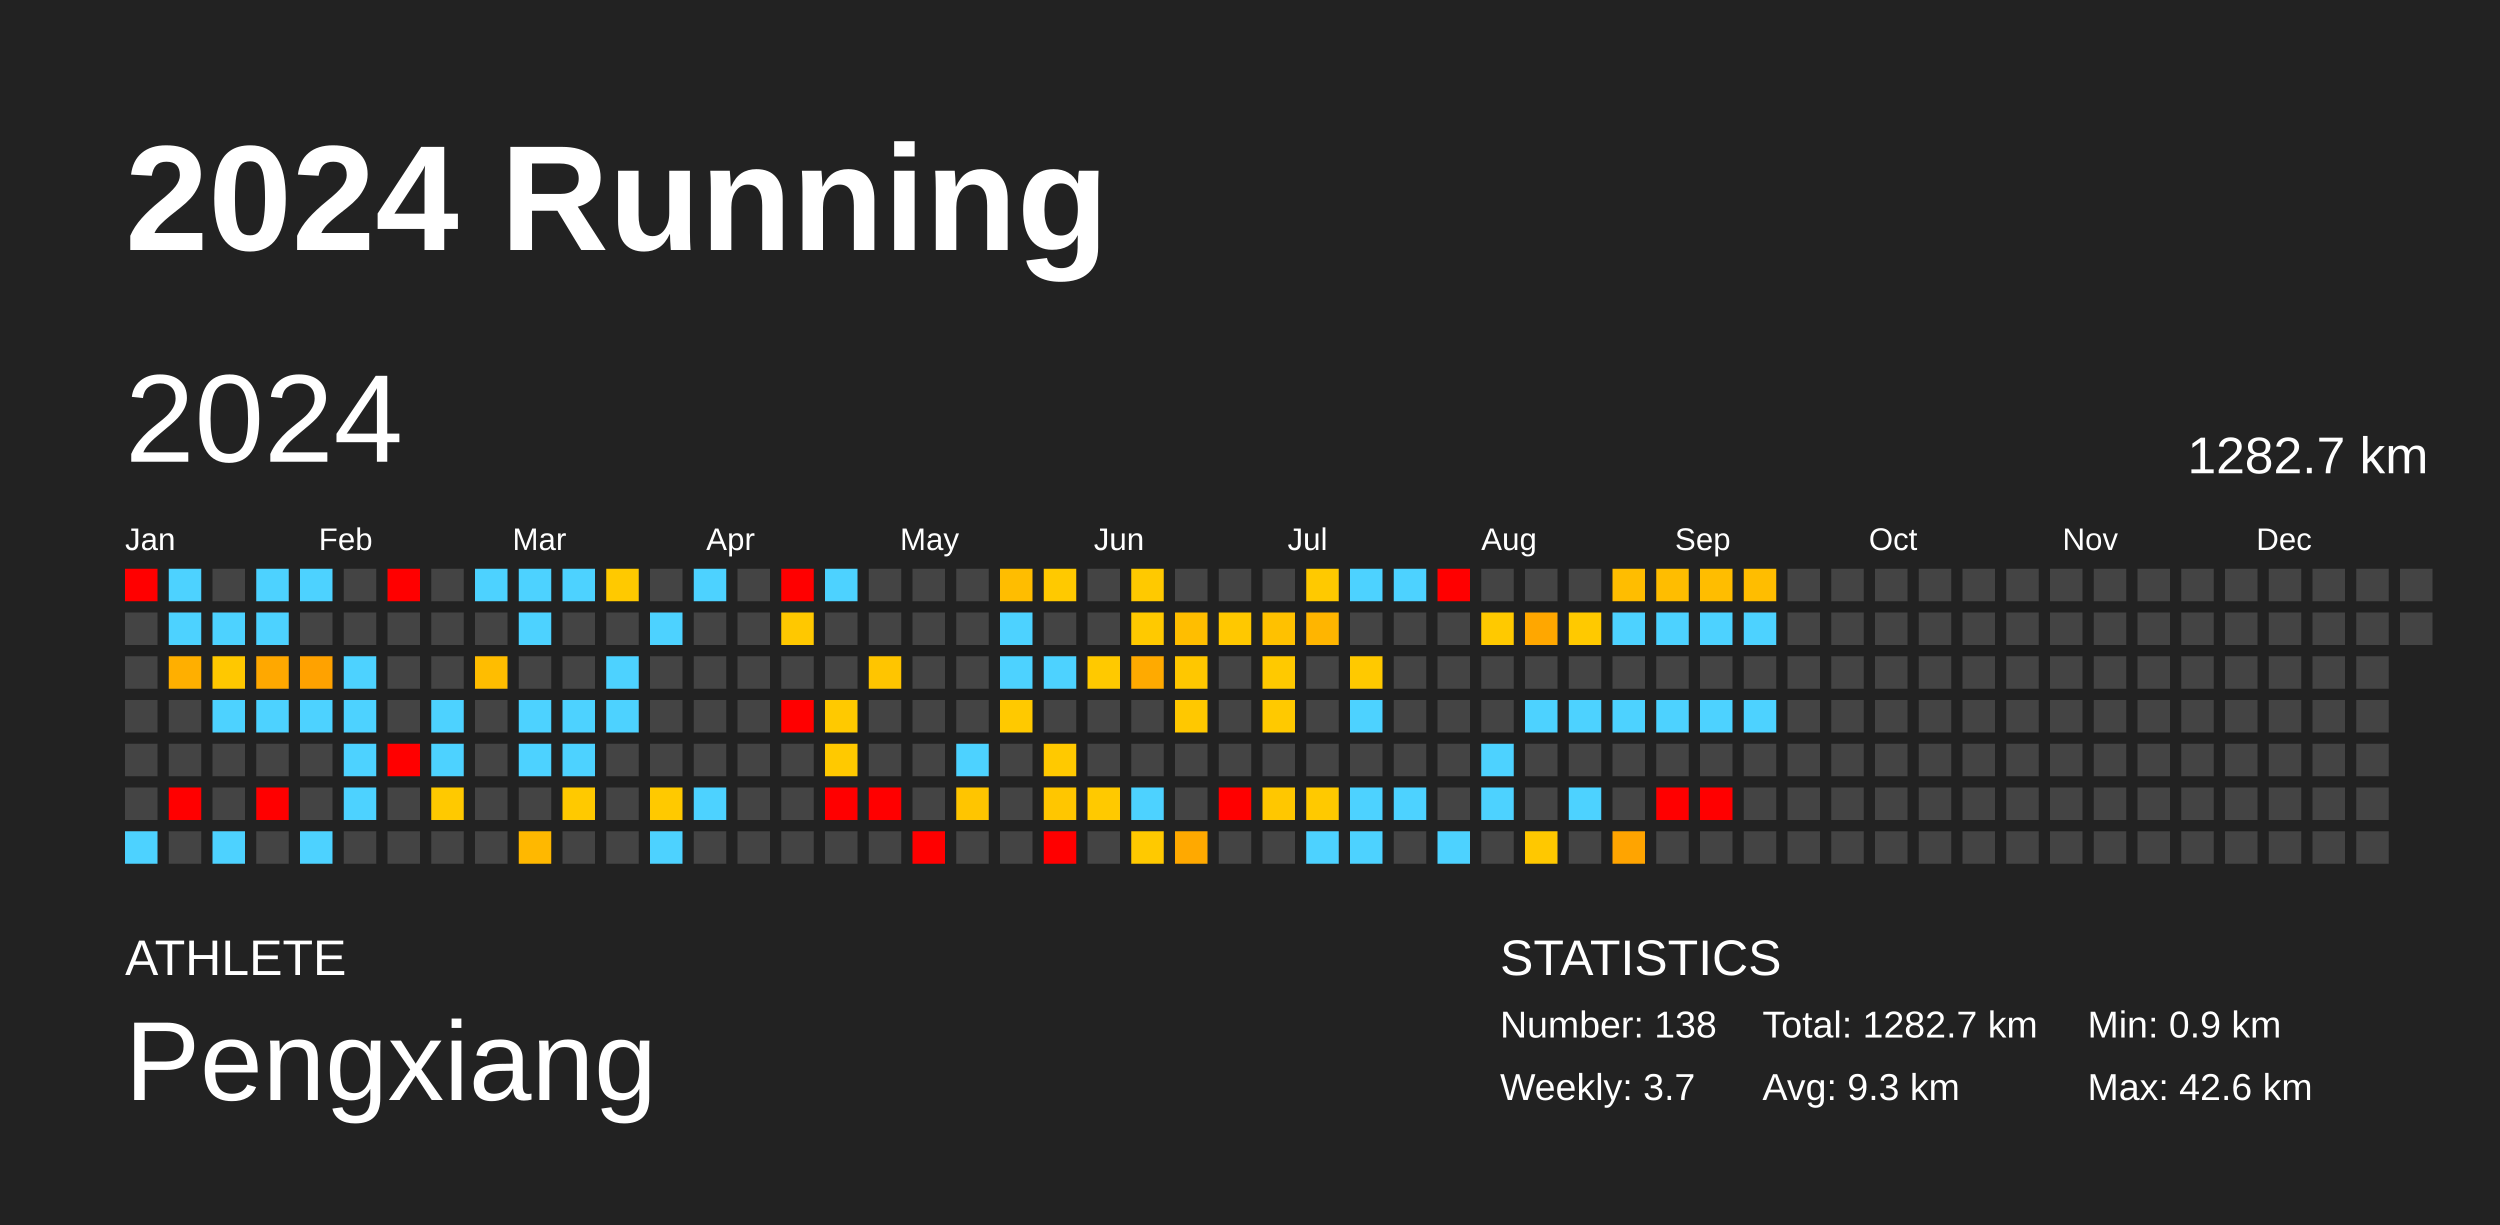
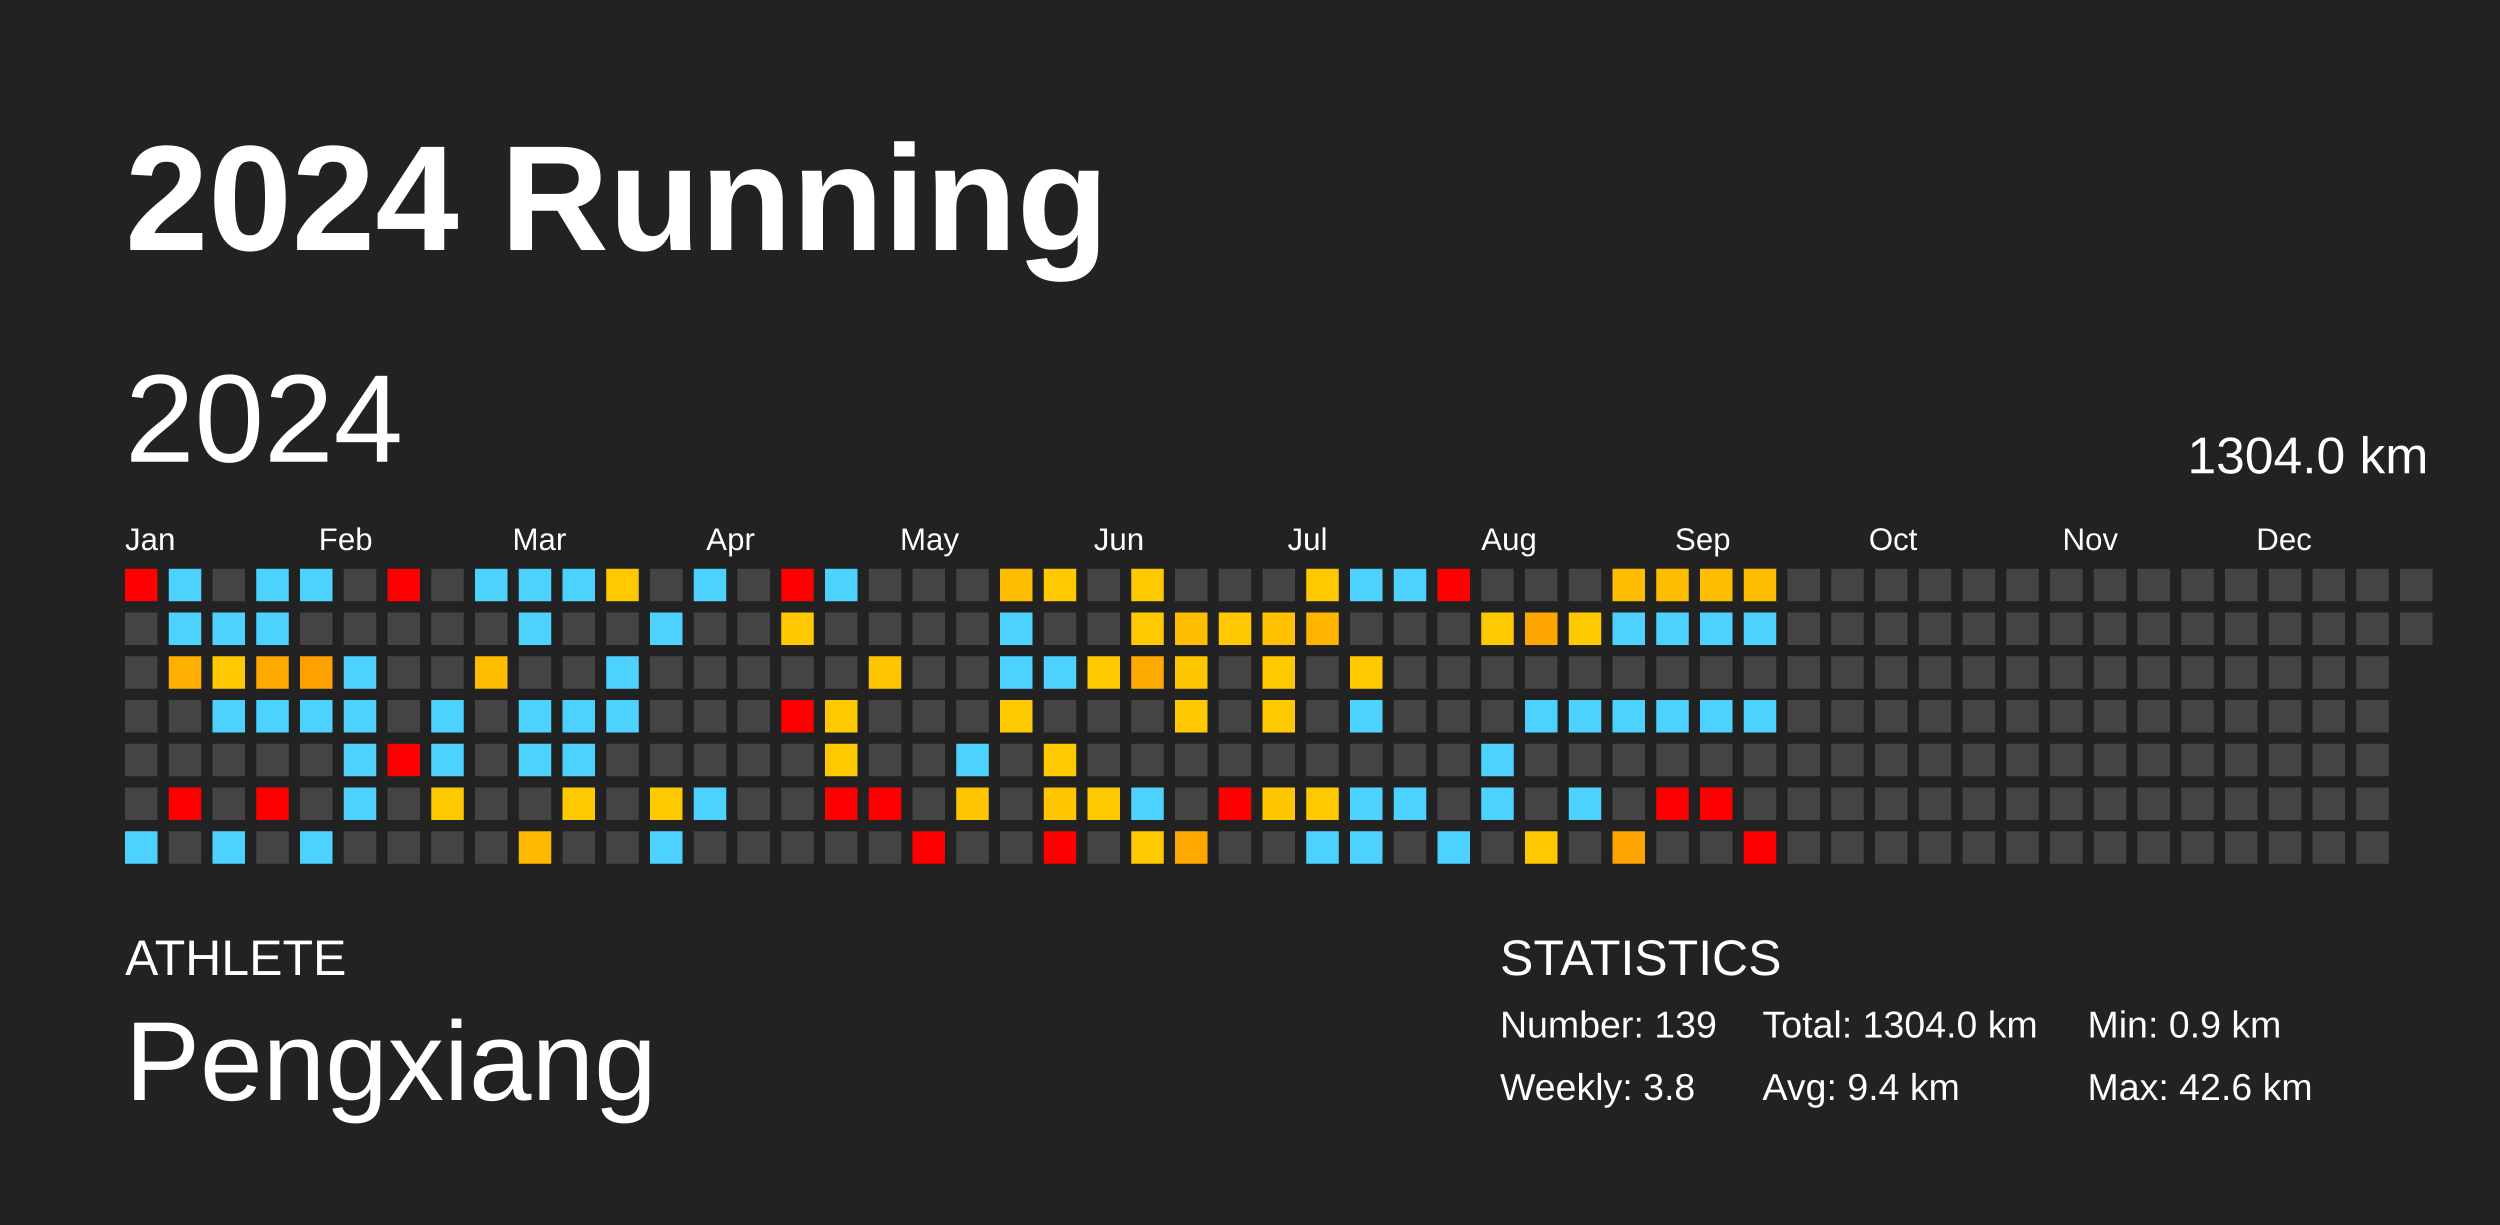
<svg xmlns="http://www.w3.org/2000/svg" baseProfile="full" height="98mm" version="1.1" viewBox="0,0,200,98" width="200mm">
  <defs />
  <rect fill="#222222" height="98" width="200" x="0" y="0" />
  <text fill="#FFFFFF" style="font-size:12px; font-family:Arial; font-weight:bold;" x="10" y="20">2024 Running</text>
  <text fill="#FFFFFF" style="font-size:4px; font-family:Arial" x="10" y="78">ATHLETE</text>
  <text fill="#FFFFFF" style="font-size:9px; font-family:Arial" x="10" y="88">Pengxiang</text>
  <text fill="#FFFFFF" style="font-size:4px; font-family:Arial" x="120" y="78">STATISTICS</text>
-   <text fill="#FFFFFF" style="font-size:3px; font-family:Arial" x="120" y="83">Number: 138</text>
-   <text fill="#FFFFFF" style="font-size:3px; font-family:Arial" x="120" y="88">Weekly: 3.7</text>
-   <text fill="#FFFFFF" style="font-size:3px; font-family:Arial" x="141" y="83">Total: 1282.7 km</text>
-   <text fill="#FFFFFF" style="font-size:3px; font-family:Arial" x="141" y="88">Avg: 9.3 km</text>
+   <text fill="#FFFFFF" style="font-size:3px; font-family:Arial" x="120" y="83">Number: 139</text>
+   <text fill="#FFFFFF" style="font-size:3px; font-family:Arial" x="120" y="88">Weekly: 3.8</text>
+   <text fill="#FFFFFF" style="font-size:3px; font-family:Arial" x="141" y="83">Total: 1304.0 km</text>
+   <text fill="#FFFFFF" style="font-size:3px; font-family:Arial" x="141" y="88">Avg: 9.4 km</text>
  <text fill="#FFFFFF" style="font-size:3px; font-family:Arial" x="167" y="83">Min: 0.9 km</text>
  <text fill="#FFFFFF" style="font-size:3px; font-family:Arial" x="167" y="88">Max: 42.6 km</text>
  <text dominant-baseline="hanging" fill="#FFFFFF" style="font-size:10.0px; font-family:Arial;" x="10" y="30">2024</text>
-   <text dominant-baseline="hanging" fill="#FFFFFF" style="font-size:4.125px; font-family:Arial;" x="175" y="35">1282.7 km</text>
+   <text dominant-baseline="hanging" fill="#FFFFFF" style="font-size:4.125px; font-family:Arial;" x="175" y="35">1304.0 km</text>
  <text fill="#FFFFFF" style="font-size:2.5px; font-family:Arial" x="10.0" y="44">Jan</text>
  <text fill="#FFFFFF" style="font-size:2.5px; font-family:Arial" x="25.5" y="44">Feb</text>
  <text fill="#FFFFFF" style="font-size:2.5px; font-family:Arial" x="41.0" y="44">Mar</text>
  <text fill="#FFFFFF" style="font-size:2.5px; font-family:Arial" x="56.5" y="44">Apr</text>
  <text fill="#FFFFFF" style="font-size:2.5px; font-family:Arial" x="72.0" y="44">May</text>
  <text fill="#FFFFFF" style="font-size:2.5px; font-family:Arial" x="87.5" y="44">Jun</text>
  <text fill="#FFFFFF" style="font-size:2.5px; font-family:Arial" x="103.0" y="44">Jul</text>
  <text fill="#FFFFFF" style="font-size:2.5px; font-family:Arial" x="118.5" y="44">Aug</text>
  <text fill="#FFFFFF" style="font-size:2.5px; font-family:Arial" x="134.0" y="44">Sep</text>
  <text fill="#FFFFFF" style="font-size:2.5px; font-family:Arial" x="149.5" y="44">Oct</text>
  <text fill="#FFFFFF" style="font-size:2.5px; font-family:Arial" x="165.0" y="44">Nov</text>
  <text fill="#FFFFFF" style="font-size:2.5px; font-family:Arial" x="180.5" y="44">Dec</text>
  <rect fill="red" height="2.6" width="2.6" x="10.0" y="45.5" />
  <rect fill="#444444" height="2.6" width="2.6" x="10.0" y="49.0" />
  <rect fill="#444444" height="2.6" width="2.6" x="10.0" y="52.5" />
  <rect fill="#444444" height="2.6" width="2.6" x="10.0" y="56.0" />
  <rect fill="#444444" height="2.6" width="2.6" x="10.0" y="59.5" />
  <rect fill="#444444" height="2.6" width="2.6" x="10.0" y="63.0" />
  <rect fill="#4dd2ff" height="2.6" width="2.6" x="10.0" y="66.5" />
  <rect fill="#4dd2ff" height="2.6" width="2.6" x="13.5" y="45.5" />
  <rect fill="#4dd2ff" height="2.6" width="2.6" x="13.5" y="49.0" />
  <rect fill="#ffaf00" height="2.6" width="2.6" x="13.5" y="52.5" />
  <rect fill="#444444" height="2.6" width="2.6" x="13.5" y="56.0" />
  <rect fill="#444444" height="2.6" width="2.6" x="13.5" y="59.5" />
  <rect fill="red" height="2.6" width="2.6" x="13.5" y="63.0" />
  <rect fill="#444444" height="2.6" width="2.6" x="13.5" y="66.5" />
  <rect fill="#444444" height="2.6" width="2.6" x="17.0" y="45.5" />
  <rect fill="#4dd2ff" height="2.6" width="2.6" x="17.0" y="49.0" />
  <rect fill="#ffc800" height="2.6" width="2.6" x="17.0" y="52.5" />
  <rect fill="#4dd2ff" height="2.6" width="2.6" x="17.0" y="56.0" />
  <rect fill="#444444" height="2.6" width="2.6" x="17.0" y="59.5" />
  <rect fill="#444444" height="2.6" width="2.6" x="17.0" y="63.0" />
  <rect fill="#4dd2ff" height="2.6" width="2.6" x="17.0" y="66.5" />
  <rect fill="#4dd2ff" height="2.6" width="2.6" x="20.5" y="45.5" />
  <rect fill="#4dd2ff" height="2.6" width="2.6" x="20.5" y="49.0" />
  <rect fill="#ffa800" height="2.6" width="2.6" x="20.5" y="52.5" />
  <rect fill="#4dd2ff" height="2.6" width="2.6" x="20.5" y="56.0" />
  <rect fill="#444444" height="2.6" width="2.6" x="20.5" y="59.5" />
  <rect fill="red" height="2.6" width="2.6" x="20.5" y="63.0" />
  <rect fill="#444444" height="2.6" width="2.6" x="20.5" y="66.5" />
  <rect fill="#4dd2ff" height="2.6" width="2.6" x="24.0" y="45.5" />
  <rect fill="#444444" height="2.6" width="2.6" x="24.0" y="49.0" />
  <rect fill="#ffa200" height="2.6" width="2.6" x="24.0" y="52.5" />
  <rect fill="#4dd2ff" height="2.6" width="2.6" x="24.0" y="56.0" />
  <rect fill="#444444" height="2.6" width="2.6" x="24.0" y="59.5" />
  <rect fill="#444444" height="2.6" width="2.6" x="24.0" y="63.0" />
  <rect fill="#4dd2ff" height="2.6" width="2.6" x="24.0" y="66.5" />
  <rect fill="#444444" height="2.6" width="2.6" x="27.5" y="45.5" />
  <rect fill="#444444" height="2.6" width="2.6" x="27.5" y="49.0" />
  <rect fill="#4dd2ff" height="2.6" width="2.6" x="27.5" y="52.5" />
  <rect fill="#4dd2ff" height="2.6" width="2.6" x="27.5" y="56.0" />
  <rect fill="#4dd2ff" height="2.6" width="2.6" x="27.5" y="59.5" />
  <rect fill="#4dd2ff" height="2.6" width="2.6" x="27.5" y="63.0" />
  <rect fill="#444444" height="2.6" width="2.6" x="27.5" y="66.5" />
  <rect fill="red" height="2.6" width="2.6" x="31.0" y="45.5" />
  <rect fill="#444444" height="2.6" width="2.6" x="31.0" y="49.0" />
  <rect fill="#444444" height="2.6" width="2.6" x="31.0" y="52.5" />
  <rect fill="#444444" height="2.6" width="2.6" x="31.0" y="56.0" />
  <rect fill="red" height="2.6" width="2.6" x="31.0" y="59.5" />
  <rect fill="#444444" height="2.6" width="2.6" x="31.0" y="63.0" />
  <rect fill="#444444" height="2.6" width="2.6" x="31.0" y="66.5" />
  <rect fill="#444444" height="2.6" width="2.6" x="34.5" y="45.5" />
  <rect fill="#444444" height="2.6" width="2.6" x="34.5" y="49.0" />
  <rect fill="#444444" height="2.6" width="2.6" x="34.5" y="52.5" />
  <rect fill="#4dd2ff" height="2.6" width="2.6" x="34.5" y="56.0" />
  <rect fill="#4dd2ff" height="2.6" width="2.6" x="34.5" y="59.5" />
  <rect fill="#ffc900" height="2.6" width="2.6" x="34.5" y="63.0" />
  <rect fill="#444444" height="2.6" width="2.6" x="34.5" y="66.5" />
  <rect fill="#4dd2ff" height="2.6" width="2.6" x="38.0" y="45.5" />
  <rect fill="#444444" height="2.6" width="2.6" x="38.0" y="49.0" />
  <rect fill="#ffbd00" height="2.6" width="2.6" x="38.0" y="52.5" />
  <rect fill="#444444" height="2.6" width="2.6" x="38.0" y="56.0" />
  <rect fill="#444444" height="2.6" width="2.6" x="38.0" y="59.5" />
  <rect fill="#444444" height="2.6" width="2.6" x="38.0" y="63.0" />
  <rect fill="#444444" height="2.6" width="2.6" x="38.0" y="66.5" />
  <rect fill="#4dd2ff" height="2.6" width="2.6" x="41.5" y="45.5" />
  <rect fill="#4dd2ff" height="2.6" width="2.6" x="41.5" y="49.0" />
  <rect fill="#444444" height="2.6" width="2.6" x="41.5" y="52.5" />
  <rect fill="#4dd2ff" height="2.6" width="2.6" x="41.5" y="56.0" />
  <rect fill="#4dd2ff" height="2.6" width="2.6" x="41.5" y="59.5" />
  <rect fill="#444444" height="2.6" width="2.6" x="41.5" y="63.0" />
  <rect fill="#ffb800" height="2.6" width="2.6" x="41.5" y="66.5" />
  <rect fill="#4dd2ff" height="2.6" width="2.6" x="45.0" y="45.5" />
  <rect fill="#444444" height="2.6" width="2.6" x="45.0" y="49.0" />
  <rect fill="#444444" height="2.6" width="2.6" x="45.0" y="52.5" />
  <rect fill="#4dd2ff" height="2.6" width="2.6" x="45.0" y="56.0" />
  <rect fill="#4dd2ff" height="2.6" width="2.6" x="45.0" y="59.5" />
  <rect fill="#ffc900" height="2.6" width="2.6" x="45.0" y="63.0" />
  <rect fill="#444444" height="2.6" width="2.6" x="45.0" y="66.5" />
  <rect fill="#ffc900" height="2.6" width="2.6" x="48.5" y="45.5" />
  <rect fill="#444444" height="2.6" width="2.6" x="48.5" y="49.0" />
  <rect fill="#4dd2ff" height="2.6" width="2.6" x="48.5" y="52.5" />
  <rect fill="#4dd2ff" height="2.6" width="2.6" x="48.5" y="56.0" />
  <rect fill="#444444" height="2.6" width="2.6" x="48.5" y="59.5" />
  <rect fill="#444444" height="2.6" width="2.6" x="48.5" y="63.0" />
  <rect fill="#444444" height="2.6" width="2.6" x="48.5" y="66.5" />
  <rect fill="#444444" height="2.6" width="2.6" x="52.0" y="45.5" />
  <rect fill="#4dd2ff" height="2.6" width="2.6" x="52.0" y="49.0" />
  <rect fill="#444444" height="2.6" width="2.6" x="52.0" y="52.5" />
  <rect fill="#444444" height="2.6" width="2.6" x="52.0" y="56.0" />
  <rect fill="#444444" height="2.6" width="2.6" x="52.0" y="59.5" />
  <rect fill="#ffc900" height="2.6" width="2.6" x="52.0" y="63.0" />
  <rect fill="#4dd2ff" height="2.6" width="2.6" x="52.0" y="66.5" />
  <rect fill="#4dd2ff" height="2.6" width="2.6" x="55.5" y="45.5" />
  <rect fill="#444444" height="2.6" width="2.6" x="55.5" y="49.0" />
  <rect fill="#444444" height="2.6" width="2.6" x="55.5" y="52.5" />
  <rect fill="#444444" height="2.6" width="2.6" x="55.5" y="56.0" />
  <rect fill="#444444" height="2.6" width="2.6" x="55.5" y="59.5" />
  <rect fill="#4dd2ff" height="2.6" width="2.6" x="55.5" y="63.0" />
  <rect fill="#444444" height="2.6" width="2.6" x="55.5" y="66.5" />
  <rect fill="#444444" height="2.6" width="2.6" x="59.0" y="45.5" />
  <rect fill="#444444" height="2.6" width="2.6" x="59.0" y="49.0" />
  <rect fill="#444444" height="2.6" width="2.6" x="59.0" y="52.5" />
  <rect fill="#444444" height="2.6" width="2.6" x="59.0" y="56.0" />
  <rect fill="#444444" height="2.6" width="2.6" x="59.0" y="59.5" />
  <rect fill="#444444" height="2.6" width="2.6" x="59.0" y="63.0" />
  <rect fill="#444444" height="2.6" width="2.6" x="59.0" y="66.5" />
  <rect fill="red" height="2.6" width="2.6" x="62.5" y="45.5" />
  <rect fill="#ffc800" height="2.6" width="2.6" x="62.5" y="49.0" />
  <rect fill="#444444" height="2.6" width="2.6" x="62.5" y="52.5" />
  <rect fill="red" height="2.6" width="2.6" x="62.5" y="56.0" />
  <rect fill="#444444" height="2.6" width="2.6" x="62.5" y="59.5" />
  <rect fill="#444444" height="2.6" width="2.6" x="62.5" y="63.0" />
  <rect fill="#444444" height="2.6" width="2.6" x="62.5" y="66.5" />
  <rect fill="#4dd2ff" height="2.6" width="2.6" x="66.0" y="45.5" />
  <rect fill="#444444" height="2.6" width="2.6" x="66.0" y="49.0" />
  <rect fill="#444444" height="2.6" width="2.6" x="66.0" y="52.5" />
  <rect fill="#ffc900" height="2.6" width="2.6" x="66.0" y="56.0" />
  <rect fill="#ffc900" height="2.6" width="2.6" x="66.0" y="59.5" />
  <rect fill="red" height="2.6" width="2.6" x="66.0" y="63.0" />
  <rect fill="#444444" height="2.6" width="2.6" x="66.0" y="66.5" />
  <rect fill="#444444" height="2.6" width="2.6" x="69.5" y="45.5" />
  <rect fill="#444444" height="2.6" width="2.6" x="69.5" y="49.0" />
  <rect fill="#ffc500" height="2.6" width="2.6" x="69.5" y="52.5" />
  <rect fill="#444444" height="2.6" width="2.6" x="69.5" y="56.0" />
  <rect fill="#444444" height="2.6" width="2.6" x="69.5" y="59.5" />
  <rect fill="red" height="2.6" width="2.6" x="69.5" y="63.0" />
  <rect fill="#444444" height="2.6" width="2.6" x="69.5" y="66.5" />
  <rect fill="#444444" height="2.6" width="2.6" x="73.0" y="45.5" />
  <rect fill="#444444" height="2.6" width="2.6" x="73.0" y="49.0" />
  <rect fill="#444444" height="2.6" width="2.6" x="73.0" y="52.5" />
  <rect fill="#444444" height="2.6" width="2.6" x="73.0" y="56.0" />
  <rect fill="#444444" height="2.6" width="2.6" x="73.0" y="59.5" />
  <rect fill="#444444" height="2.6" width="2.6" x="73.0" y="63.0" />
  <rect fill="red" height="2.6" width="2.6" x="73.0" y="66.5" />
  <rect fill="#444444" height="2.6" width="2.6" x="76.5" y="45.5" />
  <rect fill="#444444" height="2.6" width="2.6" x="76.5" y="49.0" />
  <rect fill="#444444" height="2.6" width="2.6" x="76.5" y="52.5" />
  <rect fill="#444444" height="2.6" width="2.6" x="76.5" y="56.0" />
  <rect fill="#4dd2ff" height="2.6" width="2.6" x="76.5" y="59.5" />
  <rect fill="#ffc500" height="2.6" width="2.6" x="76.5" y="63.0" />
  <rect fill="#444444" height="2.6" width="2.6" x="76.5" y="66.5" />
  <rect fill="#ffbd00" height="2.6" width="2.6" x="80.0" y="45.5" />
  <rect fill="#4dd2ff" height="2.6" width="2.6" x="80.0" y="49.0" />
  <rect fill="#4dd2ff" height="2.6" width="2.6" x="80.0" y="52.5" />
  <rect fill="#ffc900" height="2.6" width="2.6" x="80.0" y="56.0" />
  <rect fill="#444444" height="2.6" width="2.6" x="80.0" y="59.5" />
  <rect fill="#444444" height="2.6" width="2.6" x="80.0" y="63.0" />
  <rect fill="#444444" height="2.6" width="2.6" x="80.0" y="66.5" />
  <rect fill="#ffc900" height="2.6" width="2.6" x="83.5" y="45.5" />
  <rect fill="#444444" height="2.6" width="2.6" x="83.5" y="49.0" />
  <rect fill="#4dd2ff" height="2.6" width="2.6" x="83.5" y="52.5" />
  <rect fill="#444444" height="2.6" width="2.6" x="83.5" y="56.0" />
  <rect fill="#ffc900" height="2.6" width="2.6" x="83.5" y="59.5" />
  <rect fill="#ffc600" height="2.6" width="2.6" x="83.5" y="63.0" />
  <rect fill="red" height="2.6" width="2.6" x="83.5" y="66.5" />
  <rect fill="#444444" height="2.6" width="2.6" x="87.0" y="45.5" />
  <rect fill="#444444" height="2.6" width="2.6" x="87.0" y="49.0" />
  <rect fill="#ffc900" height="2.6" width="2.6" x="87.0" y="52.5" />
  <rect fill="#444444" height="2.6" width="2.6" x="87.0" y="56.0" />
  <rect fill="#444444" height="2.6" width="2.6" x="87.0" y="59.5" />
  <rect fill="#ffc900" height="2.6" width="2.6" x="87.0" y="63.0" />
  <rect fill="#444444" height="2.6" width="2.6" x="87.0" y="66.5" />
  <rect fill="#ffc900" height="2.6" width="2.6" x="90.5" y="45.5" />
  <rect fill="#ffc900" height="2.6" width="2.6" x="90.5" y="49.0" />
  <rect fill="#ffaa00" height="2.6" width="2.6" x="90.5" y="52.5" />
  <rect fill="#444444" height="2.6" width="2.6" x="90.5" y="56.0" />
  <rect fill="#444444" height="2.6" width="2.6" x="90.5" y="59.5" />
  <rect fill="#4dd2ff" height="2.6" width="2.6" x="90.5" y="63.0" />
  <rect fill="#ffc900" height="2.6" width="2.6" x="90.5" y="66.5" />
  <rect fill="#444444" height="2.6" width="2.6" x="94.0" y="45.5" />
  <rect fill="#ffbe00" height="2.6" width="2.6" x="94.0" y="49.0" />
  <rect fill="#ffc700" height="2.6" width="2.6" x="94.0" y="52.5" />
  <rect fill="#ffc800" height="2.6" width="2.6" x="94.0" y="56.0" />
  <rect fill="#444444" height="2.6" width="2.6" x="94.0" y="59.5" />
  <rect fill="#444444" height="2.6" width="2.6" x="94.0" y="63.0" />
  <rect fill="#ffa900" height="2.6" width="2.6" x="94.0" y="66.5" />
  <rect fill="#444444" height="2.6" width="2.6" x="97.5" y="45.5" />
  <rect fill="#ffc800" height="2.6" width="2.6" x="97.5" y="49.0" />
  <rect fill="#444444" height="2.6" width="2.6" x="97.5" y="52.5" />
  <rect fill="#444444" height="2.6" width="2.6" x="97.5" y="56.0" />
  <rect fill="#444444" height="2.6" width="2.6" x="97.5" y="59.5" />
  <rect fill="red" height="2.6" width="2.6" x="97.5" y="63.0" />
  <rect fill="#444444" height="2.6" width="2.6" x="97.5" y="66.5" />
  <rect fill="#444444" height="2.6" width="2.6" x="101.0" y="45.5" />
  <rect fill="#ffc100" height="2.6" width="2.6" x="101.0" y="49.0" />
  <rect fill="#ffc900" height="2.6" width="2.6" x="101.0" y="52.5" />
  <rect fill="#ffc900" height="2.6" width="2.6" x="101.0" y="56.0" />
  <rect fill="#444444" height="2.6" width="2.6" x="101.0" y="59.5" />
  <rect fill="#ffc700" height="2.6" width="2.6" x="101.0" y="63.0" />
  <rect fill="#444444" height="2.6" width="2.6" x="101.0" y="66.5" />
  <rect fill="#ffc900" height="2.6" width="2.6" x="104.5" y="45.5" />
  <rect fill="#ffb500" height="2.6" width="2.6" x="104.5" y="49.0" />
  <rect fill="#444444" height="2.6" width="2.6" x="104.5" y="52.5" />
  <rect fill="#444444" height="2.6" width="2.6" x="104.5" y="56.0" />
  <rect fill="#444444" height="2.6" width="2.6" x="104.5" y="59.5" />
  <rect fill="#ffc900" height="2.6" width="2.6" x="104.5" y="63.0" />
  <rect fill="#4dd2ff" height="2.6" width="2.6" x="104.5" y="66.5" />
  <rect fill="#4dd2ff" height="2.6" width="2.6" x="108.0" y="45.5" />
  <rect fill="#444444" height="2.6" width="2.6" x="108.0" y="49.0" />
  <rect fill="#ffc900" height="2.6" width="2.6" x="108.0" y="52.5" />
  <rect fill="#4dd2ff" height="2.6" width="2.6" x="108.0" y="56.0" />
  <rect fill="#444444" height="2.6" width="2.6" x="108.0" y="59.5" />
  <rect fill="#4dd2ff" height="2.6" width="2.6" x="108.0" y="63.0" />
  <rect fill="#4dd2ff" height="2.6" width="2.6" x="108.0" y="66.5" />
  <rect fill="#4dd2ff" height="2.6" width="2.6" x="111.5" y="45.5" />
  <rect fill="#444444" height="2.6" width="2.6" x="111.5" y="49.0" />
  <rect fill="#444444" height="2.6" width="2.6" x="111.5" y="52.5" />
  <rect fill="#444444" height="2.6" width="2.6" x="111.5" y="56.0" />
  <rect fill="#444444" height="2.6" width="2.6" x="111.5" y="59.5" />
  <rect fill="#4dd2ff" height="2.6" width="2.6" x="111.5" y="63.0" />
  <rect fill="#444444" height="2.6" width="2.6" x="111.5" y="66.5" />
  <rect fill="red" height="2.6" width="2.6" x="115.0" y="45.5" />
  <rect fill="#444444" height="2.6" width="2.6" x="115.0" y="49.0" />
  <rect fill="#444444" height="2.6" width="2.6" x="115.0" y="52.5" />
  <rect fill="#444444" height="2.6" width="2.6" x="115.0" y="56.0" />
  <rect fill="#444444" height="2.6" width="2.6" x="115.0" y="59.5" />
  <rect fill="#444444" height="2.6" width="2.6" x="115.0" y="63.0" />
  <rect fill="#4dd2ff" height="2.6" width="2.6" x="115.0" y="66.5" />
  <rect fill="#444444" height="2.6" width="2.6" x="118.5" y="45.5" />
  <rect fill="#ffc900" height="2.6" width="2.6" x="118.5" y="49.0" />
  <rect fill="#444444" height="2.6" width="2.6" x="118.5" y="52.5" />
  <rect fill="#444444" height="2.6" width="2.6" x="118.5" y="56.0" />
  <rect fill="#4dd2ff" height="2.6" width="2.6" x="118.5" y="59.5" />
  <rect fill="#4dd2ff" height="2.6" width="2.6" x="118.5" y="63.0" />
  <rect fill="#444444" height="2.6" width="2.6" x="118.5" y="66.5" />
  <rect fill="#444444" height="2.6" width="2.6" x="122.0" y="45.5" />
  <rect fill="#ffa700" height="2.6" width="2.6" x="122.0" y="49.0" />
  <rect fill="#444444" height="2.6" width="2.6" x="122.0" y="52.5" />
  <rect fill="#4dd2ff" height="2.6" width="2.6" x="122.0" y="56.0" />
  <rect fill="#444444" height="2.6" width="2.6" x="122.0" y="59.5" />
  <rect fill="#444444" height="2.6" width="2.6" x="122.0" y="63.0" />
  <rect fill="#ffc800" height="2.6" width="2.6" x="122.0" y="66.5" />
  <rect fill="#444444" height="2.6" width="2.6" x="125.5" y="45.5" />
  <rect fill="#ffc900" height="2.6" width="2.6" x="125.5" y="49.0" />
  <rect fill="#444444" height="2.6" width="2.6" x="125.5" y="52.5" />
  <rect fill="#4dd2ff" height="2.6" width="2.6" x="125.5" y="56.0" />
  <rect fill="#444444" height="2.6" width="2.6" x="125.5" y="59.5" />
  <rect fill="#4dd2ff" height="2.6" width="2.6" x="125.5" y="63.0" />
  <rect fill="#444444" height="2.6" width="2.6" x="125.5" y="66.5" />
  <rect fill="#ffbd00" height="2.6" width="2.6" x="129.0" y="45.5" />
  <rect fill="#4dd2ff" height="2.6" width="2.6" x="129.0" y="49.0" />
  <rect fill="#444444" height="2.6" width="2.6" x="129.0" y="52.5" />
  <rect fill="#4dd2ff" height="2.6" width="2.6" x="129.0" y="56.0" />
  <rect fill="#444444" height="2.6" width="2.6" x="129.0" y="59.5" />
  <rect fill="#444444" height="2.6" width="2.6" x="129.0" y="63.0" />
  <rect fill="#ffa400" height="2.6" width="2.6" x="129.0" y="66.5" />
  <rect fill="#ffbd00" height="2.6" width="2.6" x="132.5" y="45.5" />
  <rect fill="#4dd2ff" height="2.6" width="2.6" x="132.5" y="49.0" />
  <rect fill="#444444" height="2.6" width="2.6" x="132.5" y="52.5" />
  <rect fill="#4dd2ff" height="2.6" width="2.6" x="132.5" y="56.0" />
  <rect fill="#444444" height="2.6" width="2.6" x="132.5" y="59.5" />
  <rect fill="red" height="2.6" width="2.6" x="132.5" y="63.0" />
  <rect fill="#444444" height="2.6" width="2.6" x="132.5" y="66.5" />
  <rect fill="#ffbd00" height="2.6" width="2.6" x="136.0" y="45.5" />
  <rect fill="#4dd2ff" height="2.6" width="2.6" x="136.0" y="49.0" />
  <rect fill="#444444" height="2.6" width="2.6" x="136.0" y="52.5" />
  <rect fill="#4dd2ff" height="2.6" width="2.6" x="136.0" y="56.0" />
  <rect fill="#444444" height="2.6" width="2.6" x="136.0" y="59.5" />
  <rect fill="red" height="2.6" width="2.6" x="136.0" y="63.0" />
  <rect fill="#444444" height="2.6" width="2.6" x="136.0" y="66.5" />
  <rect fill="#ffbd00" height="2.6" width="2.6" x="139.5" y="45.5" />
  <rect fill="#4dd2ff" height="2.6" width="2.6" x="139.5" y="49.0" />
  <rect fill="#444444" height="2.6" width="2.6" x="139.5" y="52.5" />
  <rect fill="#4dd2ff" height="2.6" width="2.6" x="139.5" y="56.0" />
  <rect fill="#444444" height="2.6" width="2.6" x="139.5" y="59.5" />
  <rect fill="#444444" height="2.6" width="2.6" x="139.5" y="63.0" />
-   <rect fill="#444444" height="2.6" width="2.6" x="139.5" y="66.5" />
+   <rect fill="red" height="2.6" width="2.6" x="139.5" y="66.5" />
  <rect fill="#444444" height="2.6" width="2.6" x="143.0" y="45.5" />
  <rect fill="#444444" height="2.6" width="2.6" x="143.0" y="49.0" />
  <rect fill="#444444" height="2.6" width="2.6" x="143.0" y="52.5" />
  <rect fill="#444444" height="2.6" width="2.6" x="143.0" y="56.0" />
  <rect fill="#444444" height="2.6" width="2.6" x="143.0" y="59.5" />
  <rect fill="#444444" height="2.6" width="2.6" x="143.0" y="63.0" />
  <rect fill="#444444" height="2.6" width="2.6" x="143.0" y="66.5" />
  <rect fill="#444444" height="2.6" width="2.6" x="146.5" y="45.5" />
  <rect fill="#444444" height="2.6" width="2.6" x="146.5" y="49.0" />
  <rect fill="#444444" height="2.6" width="2.6" x="146.5" y="52.5" />
  <rect fill="#444444" height="2.6" width="2.6" x="146.5" y="56.0" />
  <rect fill="#444444" height="2.6" width="2.6" x="146.5" y="59.5" />
  <rect fill="#444444" height="2.6" width="2.6" x="146.5" y="63.0" />
  <rect fill="#444444" height="2.6" width="2.6" x="146.5" y="66.5" />
  <rect fill="#444444" height="2.6" width="2.6" x="150.0" y="45.5" />
  <rect fill="#444444" height="2.6" width="2.6" x="150.0" y="49.0" />
  <rect fill="#444444" height="2.6" width="2.6" x="150.0" y="52.5" />
  <rect fill="#444444" height="2.6" width="2.6" x="150.0" y="56.0" />
  <rect fill="#444444" height="2.6" width="2.6" x="150.0" y="59.5" />
  <rect fill="#444444" height="2.6" width="2.6" x="150.0" y="63.0" />
  <rect fill="#444444" height="2.6" width="2.6" x="150.0" y="66.5" />
  <rect fill="#444444" height="2.6" width="2.6" x="153.5" y="45.5" />
  <rect fill="#444444" height="2.6" width="2.6" x="153.5" y="49.0" />
  <rect fill="#444444" height="2.6" width="2.6" x="153.5" y="52.5" />
  <rect fill="#444444" height="2.6" width="2.6" x="153.5" y="56.0" />
  <rect fill="#444444" height="2.6" width="2.6" x="153.5" y="59.5" />
  <rect fill="#444444" height="2.6" width="2.6" x="153.5" y="63.0" />
  <rect fill="#444444" height="2.6" width="2.6" x="153.5" y="66.5" />
  <rect fill="#444444" height="2.6" width="2.6" x="157.0" y="45.5" />
  <rect fill="#444444" height="2.6" width="2.6" x="157.0" y="49.0" />
  <rect fill="#444444" height="2.6" width="2.6" x="157.0" y="52.5" />
  <rect fill="#444444" height="2.6" width="2.6" x="157.0" y="56.0" />
  <rect fill="#444444" height="2.6" width="2.6" x="157.0" y="59.5" />
  <rect fill="#444444" height="2.6" width="2.6" x="157.0" y="63.0" />
  <rect fill="#444444" height="2.6" width="2.6" x="157.0" y="66.5" />
  <rect fill="#444444" height="2.6" width="2.6" x="160.5" y="45.5" />
  <rect fill="#444444" height="2.6" width="2.6" x="160.5" y="49.0" />
  <rect fill="#444444" height="2.6" width="2.6" x="160.5" y="52.5" />
  <rect fill="#444444" height="2.6" width="2.6" x="160.5" y="56.0" />
  <rect fill="#444444" height="2.6" width="2.6" x="160.5" y="59.5" />
  <rect fill="#444444" height="2.6" width="2.6" x="160.5" y="63.0" />
  <rect fill="#444444" height="2.6" width="2.6" x="160.5" y="66.5" />
  <rect fill="#444444" height="2.6" width="2.6" x="164.0" y="45.5" />
  <rect fill="#444444" height="2.6" width="2.6" x="164.0" y="49.0" />
  <rect fill="#444444" height="2.6" width="2.6" x="164.0" y="52.5" />
  <rect fill="#444444" height="2.6" width="2.6" x="164.0" y="56.0" />
  <rect fill="#444444" height="2.6" width="2.6" x="164.0" y="59.5" />
  <rect fill="#444444" height="2.6" width="2.6" x="164.0" y="63.0" />
  <rect fill="#444444" height="2.6" width="2.6" x="164.0" y="66.5" />
  <rect fill="#444444" height="2.6" width="2.6" x="167.5" y="45.5" />
  <rect fill="#444444" height="2.6" width="2.6" x="167.5" y="49.0" />
  <rect fill="#444444" height="2.6" width="2.6" x="167.5" y="52.5" />
  <rect fill="#444444" height="2.6" width="2.6" x="167.5" y="56.0" />
  <rect fill="#444444" height="2.6" width="2.6" x="167.5" y="59.5" />
  <rect fill="#444444" height="2.6" width="2.6" x="167.5" y="63.0" />
  <rect fill="#444444" height="2.6" width="2.6" x="167.5" y="66.5" />
  <rect fill="#444444" height="2.6" width="2.6" x="171.0" y="45.5" />
  <rect fill="#444444" height="2.6" width="2.6" x="171.0" y="49.0" />
  <rect fill="#444444" height="2.6" width="2.6" x="171.0" y="52.5" />
  <rect fill="#444444" height="2.6" width="2.6" x="171.0" y="56.0" />
  <rect fill="#444444" height="2.6" width="2.6" x="171.0" y="59.5" />
  <rect fill="#444444" height="2.6" width="2.6" x="171.0" y="63.0" />
  <rect fill="#444444" height="2.6" width="2.6" x="171.0" y="66.5" />
  <rect fill="#444444" height="2.6" width="2.6" x="174.5" y="45.5" />
  <rect fill="#444444" height="2.6" width="2.6" x="174.5" y="49.0" />
  <rect fill="#444444" height="2.6" width="2.6" x="174.5" y="52.5" />
  <rect fill="#444444" height="2.6" width="2.6" x="174.5" y="56.0" />
  <rect fill="#444444" height="2.6" width="2.6" x="174.5" y="59.5" />
  <rect fill="#444444" height="2.6" width="2.6" x="174.5" y="63.0" />
  <rect fill="#444444" height="2.6" width="2.6" x="174.5" y="66.5" />
  <rect fill="#444444" height="2.6" width="2.6" x="178.0" y="45.5" />
  <rect fill="#444444" height="2.6" width="2.6" x="178.0" y="49.0" />
  <rect fill="#444444" height="2.6" width="2.6" x="178.0" y="52.5" />
  <rect fill="#444444" height="2.6" width="2.6" x="178.0" y="56.0" />
  <rect fill="#444444" height="2.6" width="2.6" x="178.0" y="59.5" />
  <rect fill="#444444" height="2.6" width="2.6" x="178.0" y="63.0" />
  <rect fill="#444444" height="2.6" width="2.6" x="178.0" y="66.5" />
  <rect fill="#444444" height="2.6" width="2.6" x="181.5" y="45.5" />
  <rect fill="#444444" height="2.6" width="2.6" x="181.5" y="49.0" />
  <rect fill="#444444" height="2.6" width="2.6" x="181.5" y="52.5" />
  <rect fill="#444444" height="2.6" width="2.6" x="181.5" y="56.0" />
  <rect fill="#444444" height="2.6" width="2.6" x="181.5" y="59.5" />
  <rect fill="#444444" height="2.6" width="2.6" x="181.5" y="63.0" />
  <rect fill="#444444" height="2.6" width="2.6" x="181.5" y="66.5" />
  <rect fill="#444444" height="2.6" width="2.6" x="185.0" y="45.5" />
  <rect fill="#444444" height="2.6" width="2.6" x="185.0" y="49.0" />
  <rect fill="#444444" height="2.6" width="2.6" x="185.0" y="52.5" />
  <rect fill="#444444" height="2.6" width="2.6" x="185.0" y="56.0" />
  <rect fill="#444444" height="2.6" width="2.6" x="185.0" y="59.5" />
  <rect fill="#444444" height="2.6" width="2.6" x="185.0" y="63.0" />
  <rect fill="#444444" height="2.6" width="2.6" x="185.0" y="66.5" />
  <rect fill="#444444" height="2.6" width="2.6" x="188.5" y="45.5" />
  <rect fill="#444444" height="2.6" width="2.6" x="188.5" y="49.0" />
  <rect fill="#444444" height="2.6" width="2.6" x="188.5" y="52.5" />
  <rect fill="#444444" height="2.6" width="2.6" x="188.5" y="56.0" />
  <rect fill="#444444" height="2.6" width="2.6" x="188.5" y="59.5" />
  <rect fill="#444444" height="2.6" width="2.6" x="188.5" y="63.0" />
  <rect fill="#444444" height="2.6" width="2.6" x="188.5" y="66.5" />
  <rect fill="#444444" height="2.6" width="2.6" x="192.0" y="45.5" />
  <rect fill="#444444" height="2.6" width="2.6" x="192.0" y="49.0" />
</svg>
